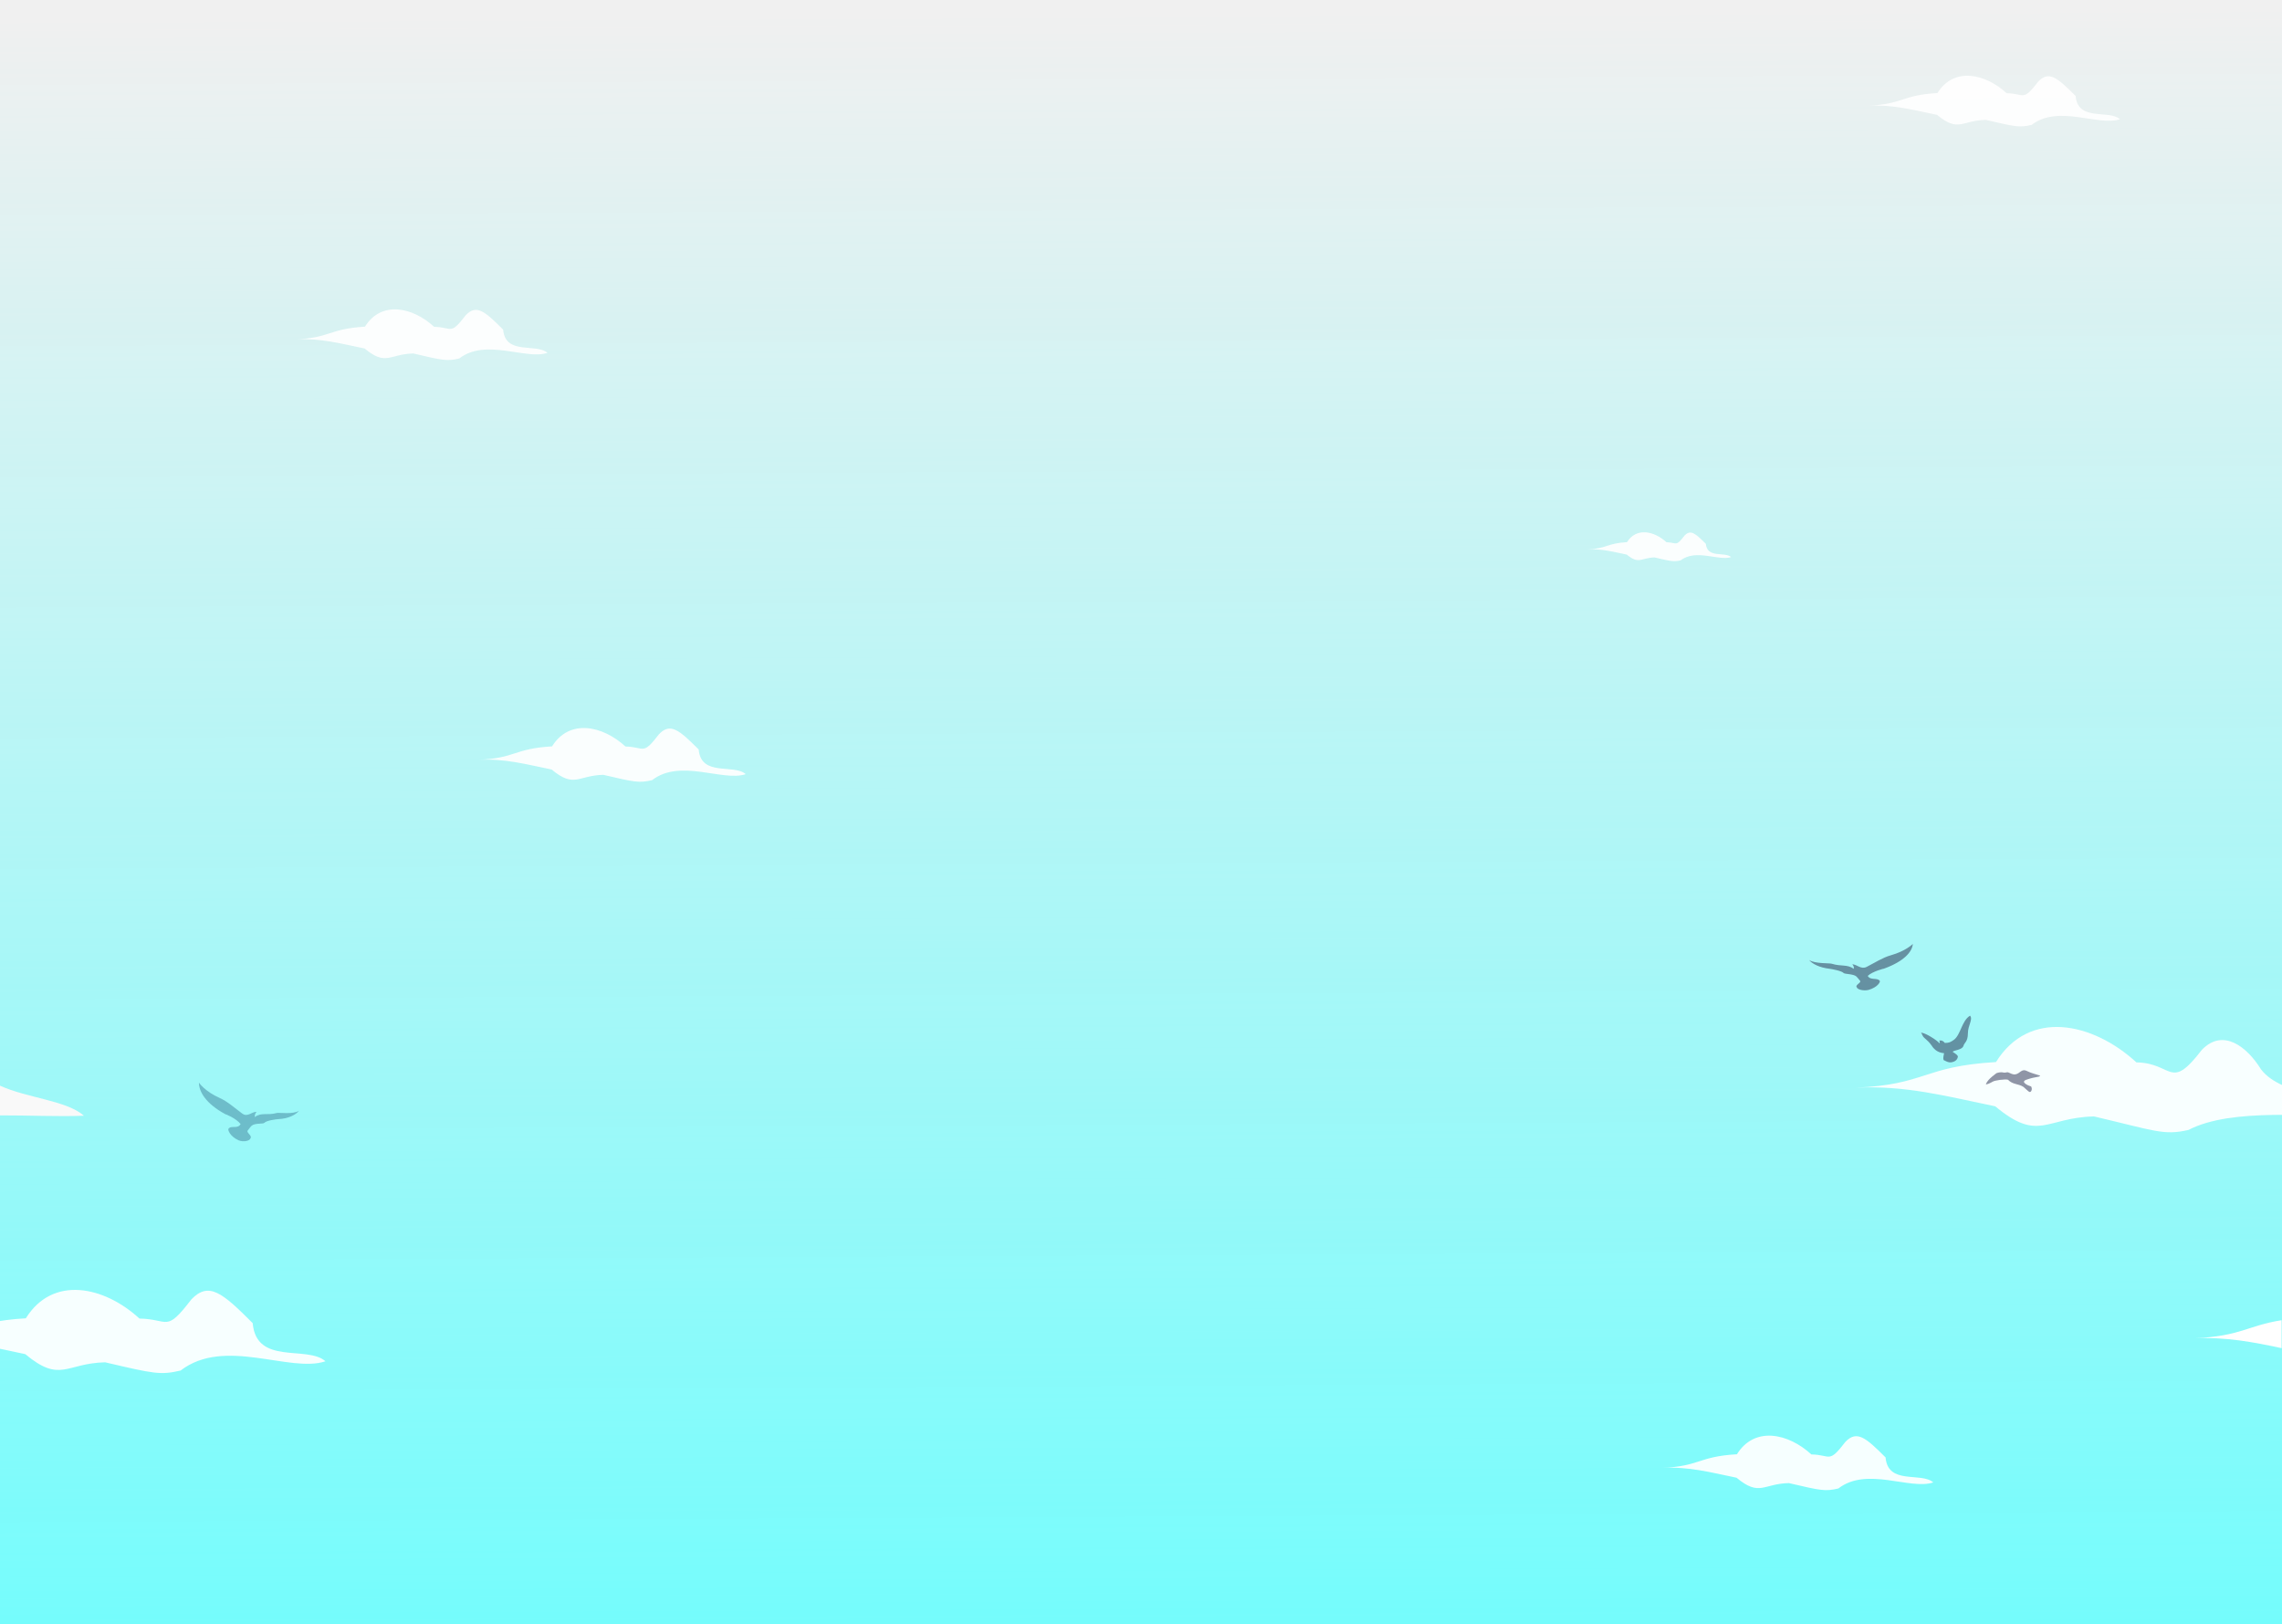
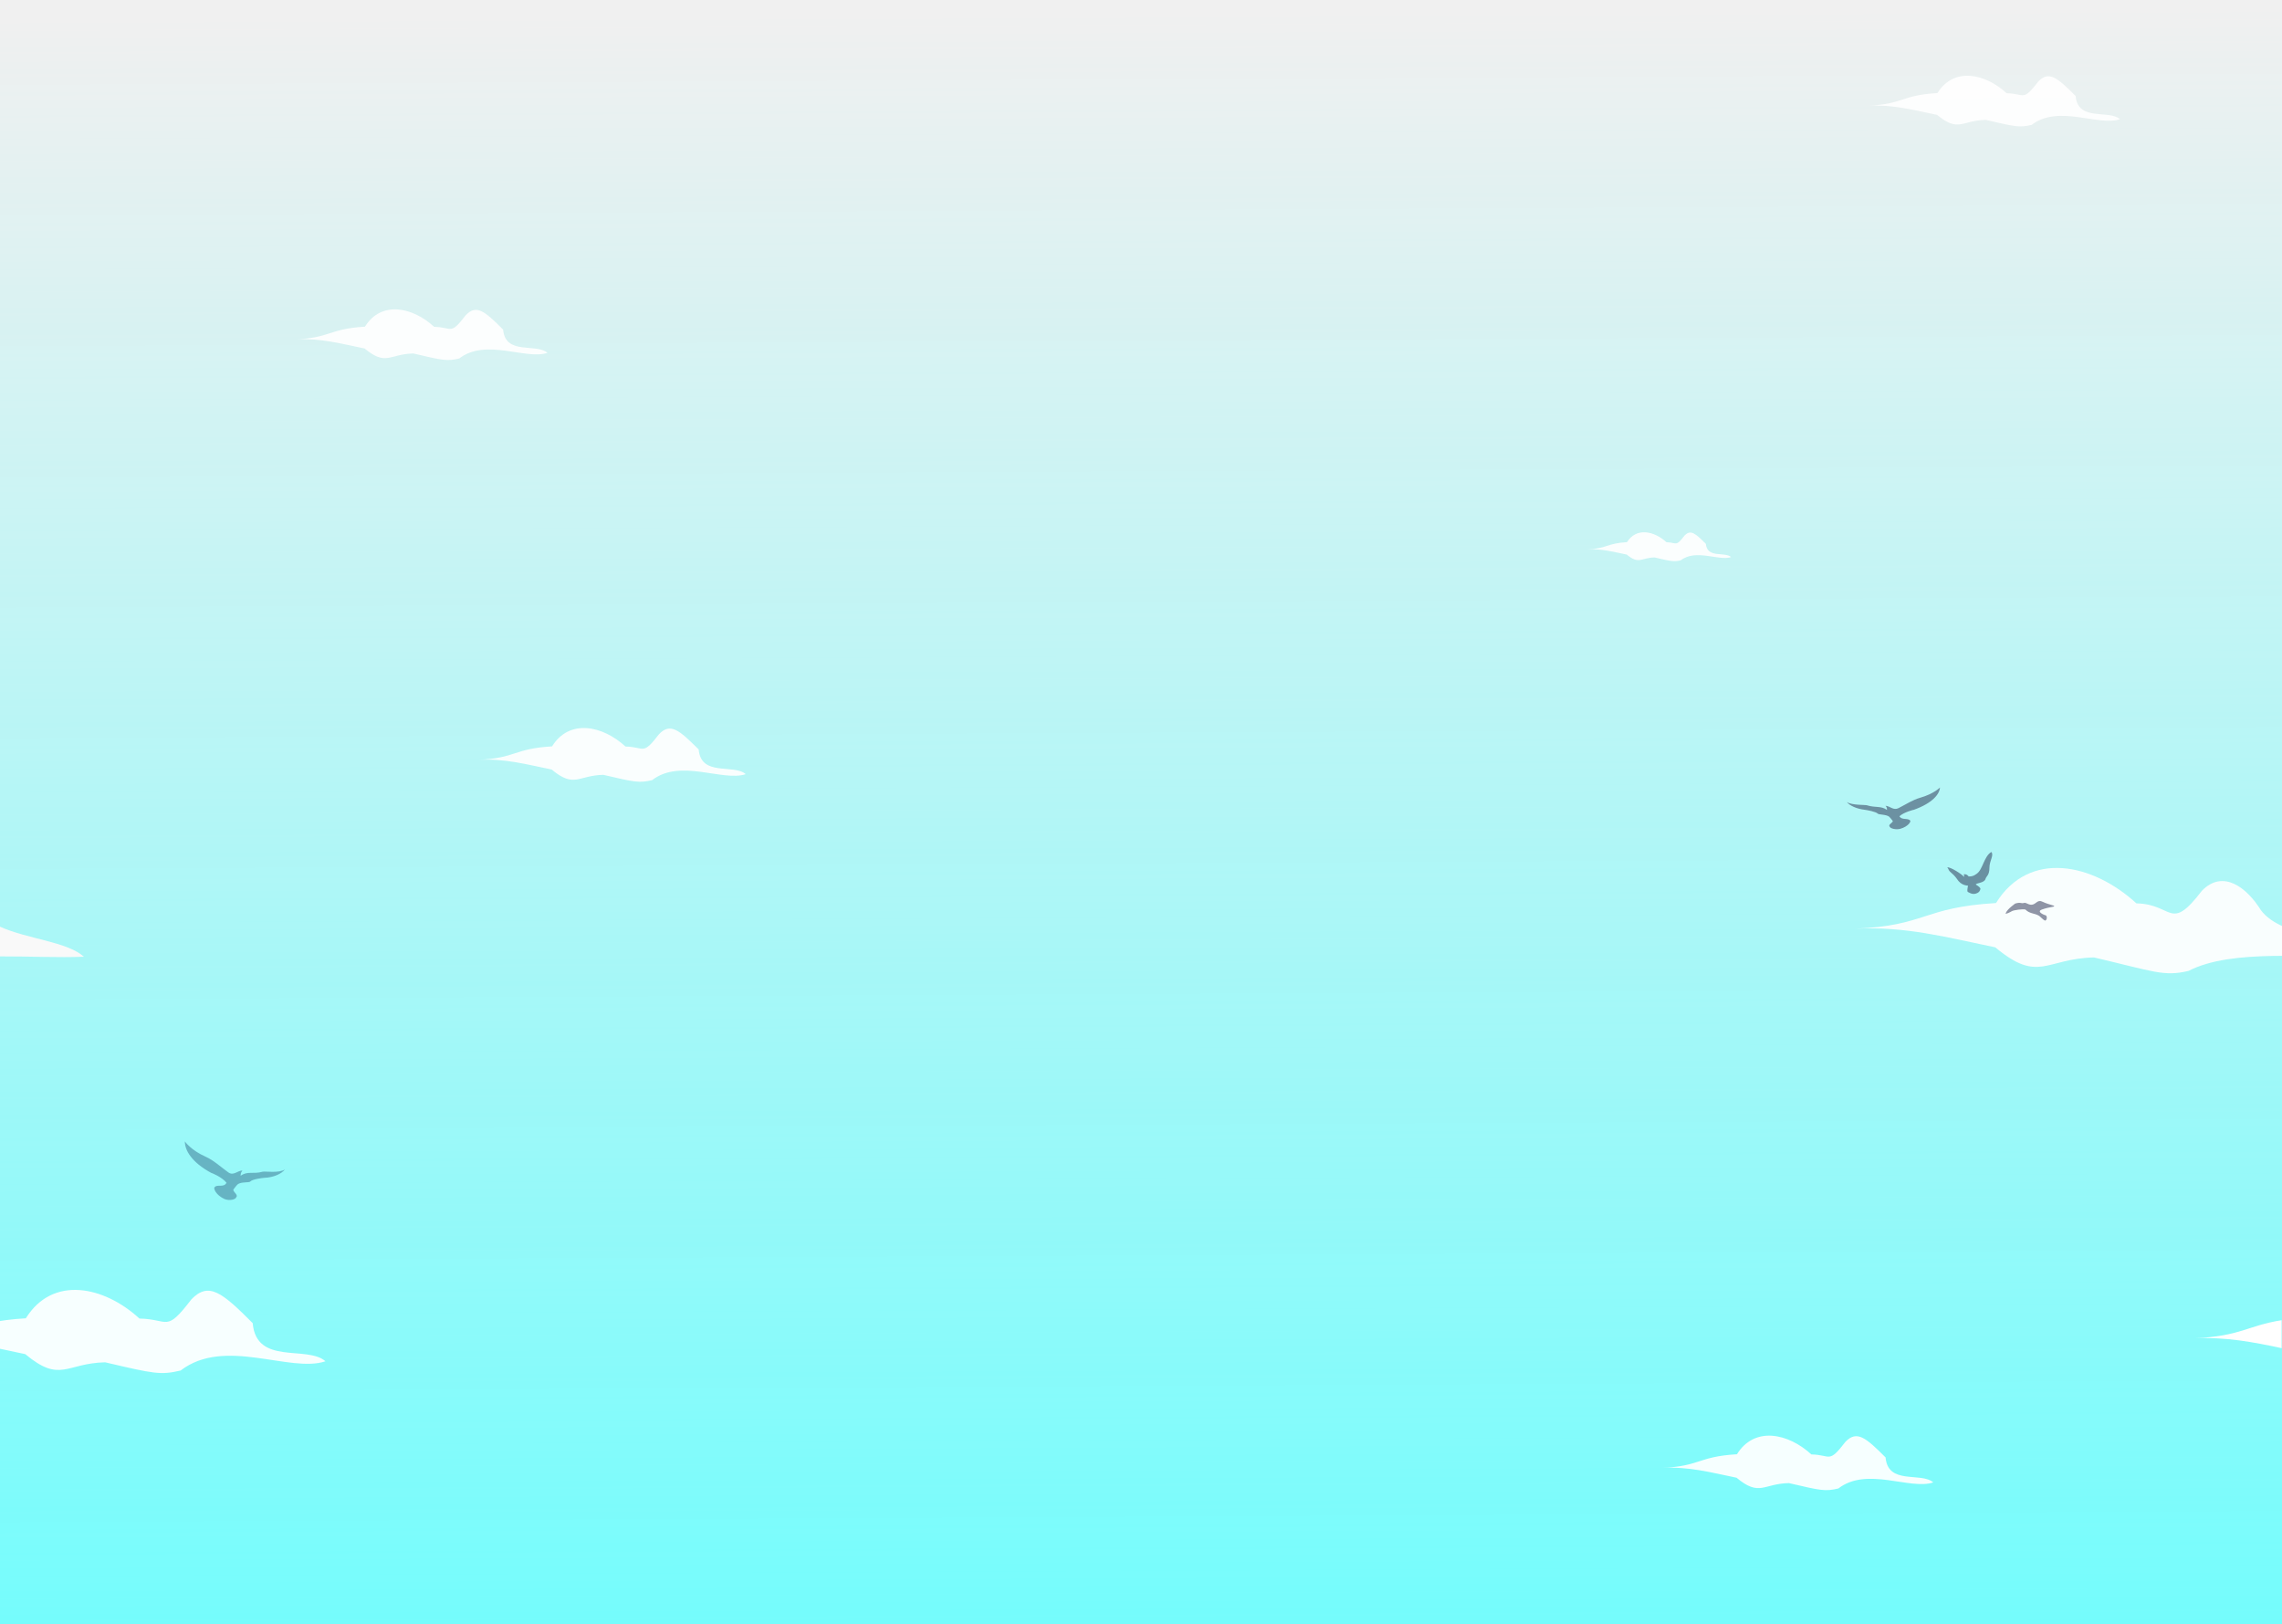
<svg xmlns="http://www.w3.org/2000/svg" xmlns:xlink="http://www.w3.org/1999/xlink" width="1549.448mm" height="1102.401mm" viewBox="0 0 1549.448 1102.401" version="1.1" id="svg1">
  <defs id="defs1">
    <linearGradient xlink:href="#linearGradient1" id="linearGradient2" x1="46.879" y1="-659.23" x2="44.876" y2="-1319.342" gradientUnits="userSpaceOnUse" gradientTransform="matrix(1.018525,0,0,1.661221,122.8169,1844.639)" />
    <linearGradient id="linearGradient1">
      <stop style="stop-color:#5affff;stop-opacity:0.824" offset="0" id="stop1" />
      <stop style="stop-color:#5affff;stop-opacity:0;" offset="1" id="stop2" />
    </linearGradient>
  </defs>
  <g id="layer1" transform="translate(573.7237,356.6583)">
    <text transform="scale(0.958101,1.043731)" x="183.505" y="684.65" fill="#000000" font-family="sans-serif" font-size="20.931px" letter-spacing="0px" stroke-width="1.744px" word-spacing="0px" style="line-height:0%" xml:space="preserve" id="text43364">
      <tspan x="183.505" y="684.65" font-size="69.772px" stroke-width="1.744px" style="line-height:1.25" id="tspan43362"> </tspan>
    </text>
    <rect style="fill:url(#linearGradient2);fill-opacity:1;stroke:none;stroke-width:3.662" id="rect1" width="1578.151" height="1122.823" x="-588.075" y="-366.869" />
-     <g transform="matrix(7.596512,0,0,-9.053313,-438.6463,378.4052)" fill="#8dbdcb" opacity="0.65" id="g43390-3" style="fill:#559cb1;fill-opacity:1">
+     <g transform="matrix(7.596512,0,0,-9.053313,-448.2141,418.271)" fill="#8dbdcb" opacity="0.65" id="g43390-3" style="fill:#559cb1;fill-opacity:1;opacity:0.74">
      <path d="M 0,0 C -0.005,-0.667 0.614,-1.571 2.354,-2.36 2.337,-2.342 3.33,-2.67 3.724,-3.104 3.466,-3.505 2.875,-3.17 2.639,-3.459 2.571,-3.54 2.768,-4.029 3.552,-4.325 c 0.435,-0.146 1.004,-0.044 1.059,0.162 0.17,0.176 -0.388,0.426 -0.257,0.571 0.076,0.085 0.278,0.308 0.367,0.37 0.295,0.207 1.031,0.107 1.134,0.215 0.161,0.167 1.065,0.269 1.268,0.276 0.842,0.032 1.52,0.305 1.825,0.629 C 8.411,-2.402 7.158,-2.226 6.954,-2.274 6.099,-2.476 5.602,-2.198 4.979,-2.583 5.02,-2.558 4.924,-2.419 5.149,-2.185 4.7,-2.186 4.349,-2.607 3.876,-2.319 3.209,-1.912 2.551,-1.403 1.851,-1.146 0.536,-0.66 0,0 0,0" fill="#8dbdcb" id="path43388-5" style="fill:#559cb1;fill-opacity:1" />
    </g>
    <path d="m -556.583,562.707 c 23.9,19.898 27.521,6.17 54.236,5.552 33.252,7.799 37.682,8.766 51.259,5.584 29.794,-22.97 74.236,1.871 98.366,-6.286 -12.56,-11.08 -46.883,3.054 -49.432,-25.902 -20.752,-20.842 -29.852,-28.331 -41.609,-16.141 -17.632,22.98 -14.978,13.38 -35.267,13.041 -24.026,-22.054 -58.908,-29.497 -77.151,-0.183 -40.401,2.379 -38.35,12.478 -77.239,14.085 27.724,-1.321 49.49,4.607 76.834,10.251 z" fill="#ffffff" fill-opacity="0.929" fill-rule="evenodd" id="path4" style="stroke-width:2.217" />
    <path d="m 605.369,646.626 c 15.659,13.037 18.032,4.043 35.535,3.638 21.786,5.11 24.689,5.743 33.584,3.658 19.52,-15.05 48.638,1.226 64.448,-4.119 -8.229,-7.26 -30.717,2.001 -32.387,-16.971 -13.596,-13.656 -19.559,-18.562 -27.261,-10.575 -11.552,15.056 -9.813,8.767 -23.106,8.544 -15.742,-14.449 -38.595,-19.326 -50.548,-0.12 -26.47,1.559 -25.126,8.175 -50.606,9.228 18.164,-0.866 32.425,3.018 50.34,6.716 z" fill="#ffffff" fill-opacity="0.929" fill-rule="evenodd" id="path5" style="stroke-width:1.453" />
-     <path d="m 781.041,394.467 c 29.532,24.588 34.007,7.625 67.018,6.861 41.088,9.637 47.409,13.087 64.185,9.155 29.768,-15.416 82.992,-8.4 120.702,-10.023 -15.52,-13.692 -57.087,-12.013 -71.512,-31.161 -9.292,-15.042 -25.612,-28.242 -40.139,-13.179 -21.787,28.395 -19.354,8.923 -44.424,8.503 -29.689,-27.252 -72.791,-36.449 -95.333,-0.226 -49.922,2.94 -47.388,15.418 -95.442,17.405 34.258,-1.633 61.154,5.693 94.942,12.667 z" fill="#ffffff" fill-opacity="0.929" fill-rule="evenodd" id="path6" style="stroke-width:2.74" />
+     <path d="m 781.041,286.517 c 29.532,24.588 34.007,7.625 67.018,6.861 41.088,9.637 47.409,13.087 64.185,9.155 29.768,-15.416 82.992,-8.4 120.702,-10.023 -15.52,-13.692 -57.087,-12.013 -71.512,-31.161 -9.292,-15.042 -25.612,-28.242 -40.139,-13.179 -21.787,28.395 -19.354,8.923 -44.424,8.503 -29.689,-27.252 -72.791,-36.449 -95.333,-0.226 -49.922,2.94 -47.388,15.418 -95.442,17.405 34.258,-1.633 61.154,5.693 94.942,12.667 z" fill="#ffffff" fill-opacity="0.929" fill-rule="evenodd" id="path6" style="stroke-width:2.74" />
    <path d="m -199.135,165.805 c 15.446,12.86 17.787,3.988 35.052,3.588 21.49,5.04 24.354,5.665 33.128,3.609 19.255,-14.845 47.977,1.209 63.573,-4.063 -8.117,-7.161 -30.3,1.974 -31.947,-16.74 -13.411,-13.47 -19.293,-18.31 -26.891,-10.432 -11.395,14.851 -9.68,8.648 -22.793,8.428 -15.528,-14.253 -38.071,-19.064 -49.862,-0.118 -26.11,1.538 -24.785,8.064 -49.919,9.103 17.918,-0.854 31.985,2.977 49.657,6.625 z" fill="#ffffff" fill-opacity="0.929" fill-rule="evenodd" id="path7" style="stroke-width:1.433" />
    <path d="m -326.154,-120.052 c 14.556,12.119 16.762,3.758 33.032,3.382 20.252,4.75 22.95,5.339 31.219,3.401 18.146,-13.99 45.213,1.139 59.909,-3.829 -7.649,-6.748 -28.554,1.86 -30.106,-15.776 -12.639,-12.694 -18.181,-17.255 -25.342,-9.83 -10.739,13.995 -9.122,8.149 -21.479,7.942 -14.633,-13.432 -35.877,-17.965 -46.988,-0.112 -24.606,1.449 -23.357,7.599 -47.042,8.578 16.885,-0.805 30.142,2.806 46.795,6.243 z" fill="#ffffff" fill-opacity="0.929" fill-rule="evenodd" id="path8" style="stroke-width:1.35" />
    <path d="m 530.855,19.878 c 8.304,6.914 9.563,2.144 18.845,1.929 11.554,2.71 13.093,3.046 17.81,1.94 10.352,-7.981 25.794,0.65 34.178,-2.184 -4.364,-3.85 -16.29,1.061 -17.176,-9 -7.21,-7.242 -10.372,-9.844 -14.457,-5.608 -6.126,7.984 -5.204,4.649 -12.254,4.531 -8.348,-7.663 -20.468,-10.249 -26.807,-0.064 -14.038,0.827 -13.325,4.336 -26.837,4.894 9.633,-0.459 17.196,1.601 26.697,3.562 z" fill="#ffffff" fill-opacity="0.929" fill-rule="evenodd" id="path9" style="stroke-width:0.77" />
-     <g transform="matrix(-0.4354313,0,0,0.4335021,1857.97,180.1157)" fill="#a9cdd8" id="g43410" style="opacity:0.5;fill:#252b4d;fill-opacity:1">
+     <g transform="matrix(-0.3911512,0,0,0.3894182,1761.178,84.51836)" fill="#a9cdd8" id="g43410" style="opacity:0.5;fill:#252b4d;fill-opacity:1">
      <g transform="matrix(1.25,0,0,-1.25,796.18,1714.2)" id="g43400" style="fill:#252b4d;fill-opacity:1">
        <path d="m 1444.5,1179.3 c 0.653,-9.492 10.431,-21.675 36.002,-30.998 -0.272,0.241 14.181,-3.333 20.248,-9.082 -3.216,-5.969 -11.984,-1.863 -15.03,-6.223 -0.873,-1.222 2.454,-7.961 13.929,-11.304 6.328,-1.605 14.286,0.443 14.853,3.45 2.238,2.659 -5.97,5.609 -4.255,7.829 0.977,1.28 3.612,4.658 4.794,5.633 3.956,3.283 14.554,2.647 15.879,4.293 2.125,2.554 14.838,4.975 17.729,5.295 11.93,1.358 21.253,5.971 25.232,10.907 -7.286,-4.855 -25.277,-3.688 -28.132,-4.613 -11.93,-3.777 -19.287,-0.372 -27.738,-6.512 0.558,0.407 -0.944,2.256 2.011,5.846 -6.391,-0.5 -10.918,-6.878 -17.962,-3.292 -9.911,5.063 -19.814,11.58 -30.031,14.484 -19.19,5.476 -27.529,14.287 -27.529,14.287" fill="#a9cdd8" id="path43398" style="fill:#252b4d;fill-opacity:1" />
      </g>
      <g transform="matrix(1.25,0,0,-1.25,823.54,1747.5)" id="g43404" style="fill:#252b4d;fill-opacity:1">
        <path d="m 1274.3,1023.2 c -0.409,2.182 0.515,3.13 0.706,4.112 3.917,1.089 13.915,5.63 5.962,8.447 -5.68,2.032 -9.822,2.885 -15.73,3.927 -4.37,1.723 3.698,1.975 -0.643,1.475 5.246,1.708 10.555,2.931 15.52,5.449 7.105,3.623 8.616,-3.334 14.769,-4.167 2.863,-0.384 5.884,1.294 8.406,2.368 2.259,0.984 3.426,-0.693 5.88,-0.083 3.226,0.805 6.233,0.274 9.316,-0.815 -0.734,0.05 10.398,-6.857 12.914,-13.505 0.491,-1.78 -6.972,1.965 -8.22,2.828 -2.763,1.899 -15.963,3.536 -19.28,2.502 -5.948,-6.171 -12.68,-4.839 -19.014,-8.787 -1.305,-0.82 -6.009,-5.906 -7.987,-6.566 -0.702,-0.249 -2.203,0.637 -2.599,2.815" fill="#a9cdd8" id="path43402" style="fill:#252b4d;fill-opacity:1" />
      </g>
      <g transform="matrix(1.25,0,0,-1.25,802.55,1741.8)" id="g43408" style="fill:#252b4d;fill-opacity:1">
        <path d="m 1399.5,1077.3 c -5.151,-0.017 -7.072,0.872 -11.232,3.834 -8.558,6.109 -9.878,24.126 -20.223,30.314 -3.955,-4.551 2.649,-12.09 2.663,-22.032 0.024,-10.655 4.37,-11.651 5.414,-15.464 1.591,-5.882 12.818,-5.568 13.534,-7.86 -4.075,-2.661 -6.867,-4.565 -6.381,-6.473 0.548,-2.132 1.568,-4.868 6.695,-6.307 5.138,-1.48 9.473,2.04 10.178,2.111 2.316,0.236 0.677,7.193 0.238,8.968 1.034,0.52 9.287,-0.3 15.526,9.602 2.911,4.277 5.976,6.914 9.011,9.561 3.021,2.657 2.688,5.202 4.38,6.438 -4.256,0.899 -20.448,-9.54 -23.069,-13.023 -1.173,0 0.162,3.293 0.162,3.293 0,0 -3.708,1.27 -6.896,-2.962" fill="#a9cdd8" id="path43406" style="fill:#252b4d;fill-opacity:1" />
      </g>
    </g>
    <path d="m 741.535,-278.67 c 14.556,12.119 16.762,3.758 33.032,3.382 20.252,4.75 22.95,5.339 31.219,3.401 18.146,-13.99 45.213,1.139 59.909,-3.829 -7.649,-6.748 -28.554,1.86 -30.106,-15.776 -12.639,-12.694 -18.181,-17.255 -25.342,-9.83 -10.739,13.995 -9.122,8.149 -21.479,7.942 -14.633,-13.432 -35.877,-17.965 -46.988,-0.112 -24.606,1.449 -23.357,7.599 -47.042,8.578 16.885,-0.805 30.142,2.806 46.795,6.243 z" fill="#ffffff" fill-opacity="0.929" fill-rule="evenodd" id="path1" style="stroke-width:1.35" />
    <path id="path2" style="fill:#ffffff;stroke-width:2.217" d="m 975.46,539.673 c -23.324,3.714 -27.563,10.78 -58.786,12.241 21.278,-0.86 39.103,2.537 58.786,6.724 z" />
-     <path id="path3" style="stroke-width:2.74;fill:#f9f9f9" d="m -573.827,380.394 v 20.215 c 19.803,-0.075 40.04,0.959 57.101,0.225 -11.78,-10.393 -38.567,-11.929 -57.101,-20.441 z" />
+     <path id="path3" style="fill:#f9f9f9;stroke-width:2.74" d="m -573.827,272.444 v 20.215 c 19.803,-0.075 40.04,0.959 57.101,0.225 -11.78,-10.393 -38.567,-11.929 -57.101,-20.441 z" />
  </g>
</svg>
